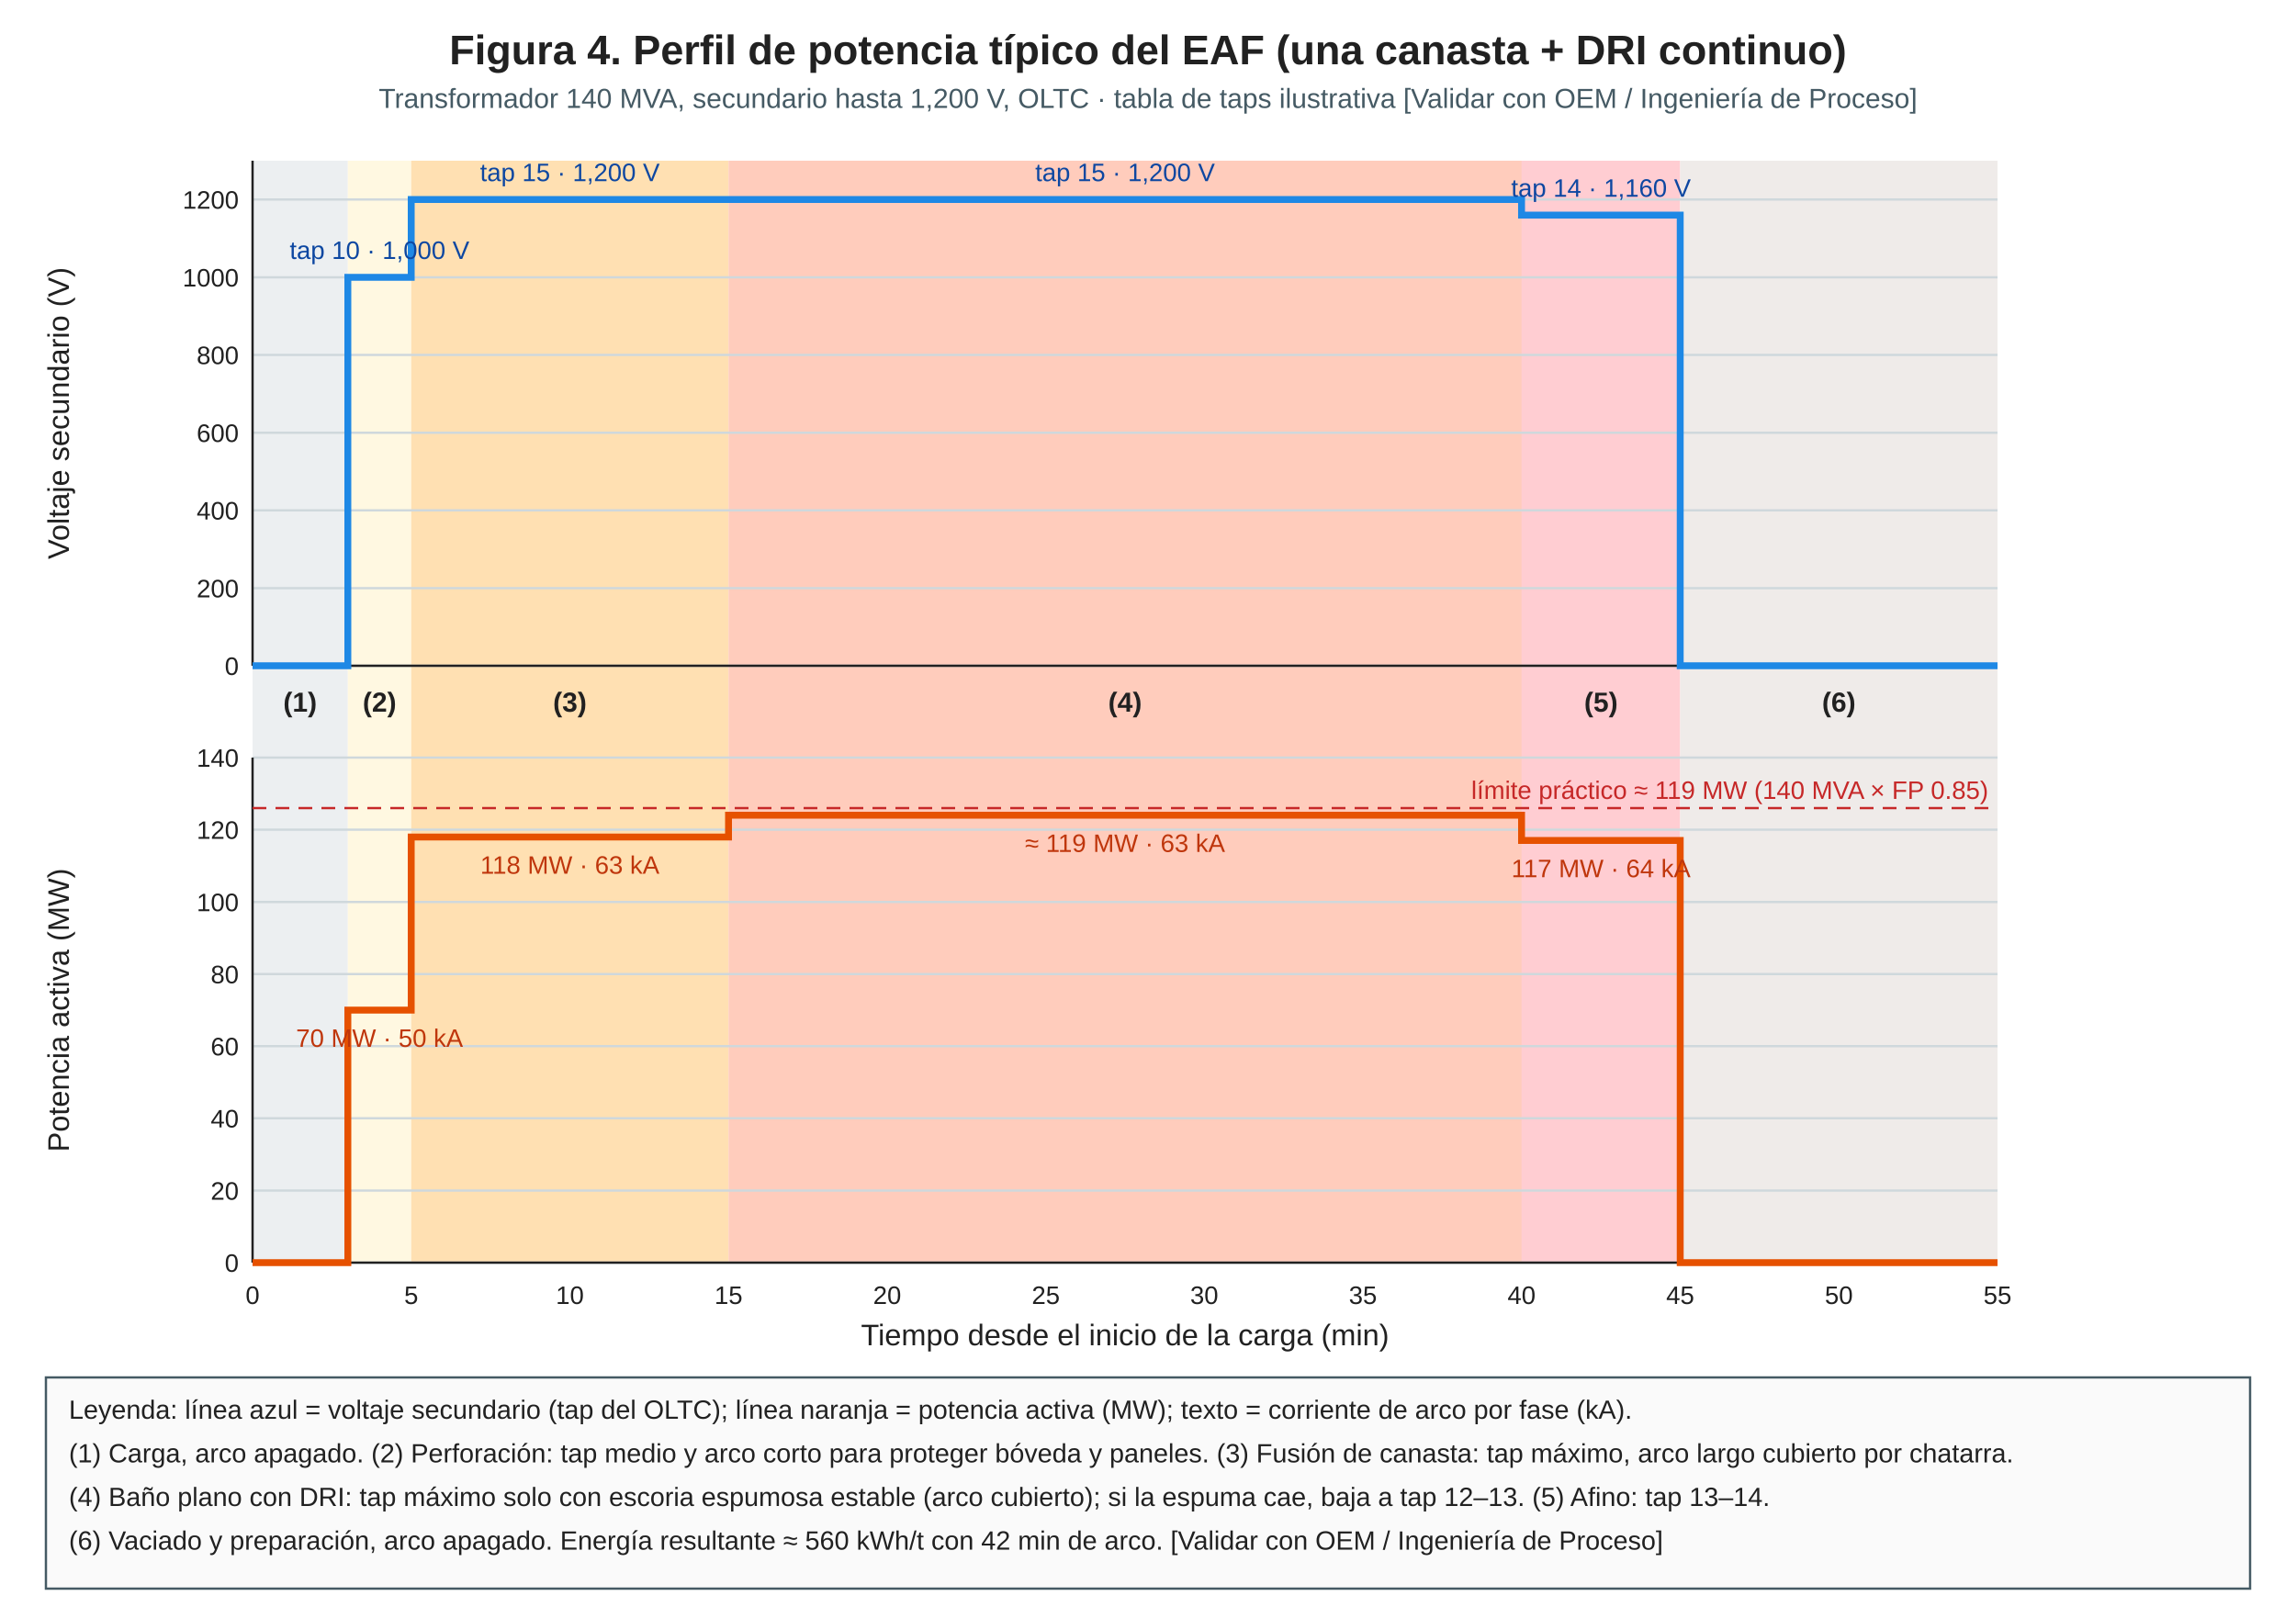
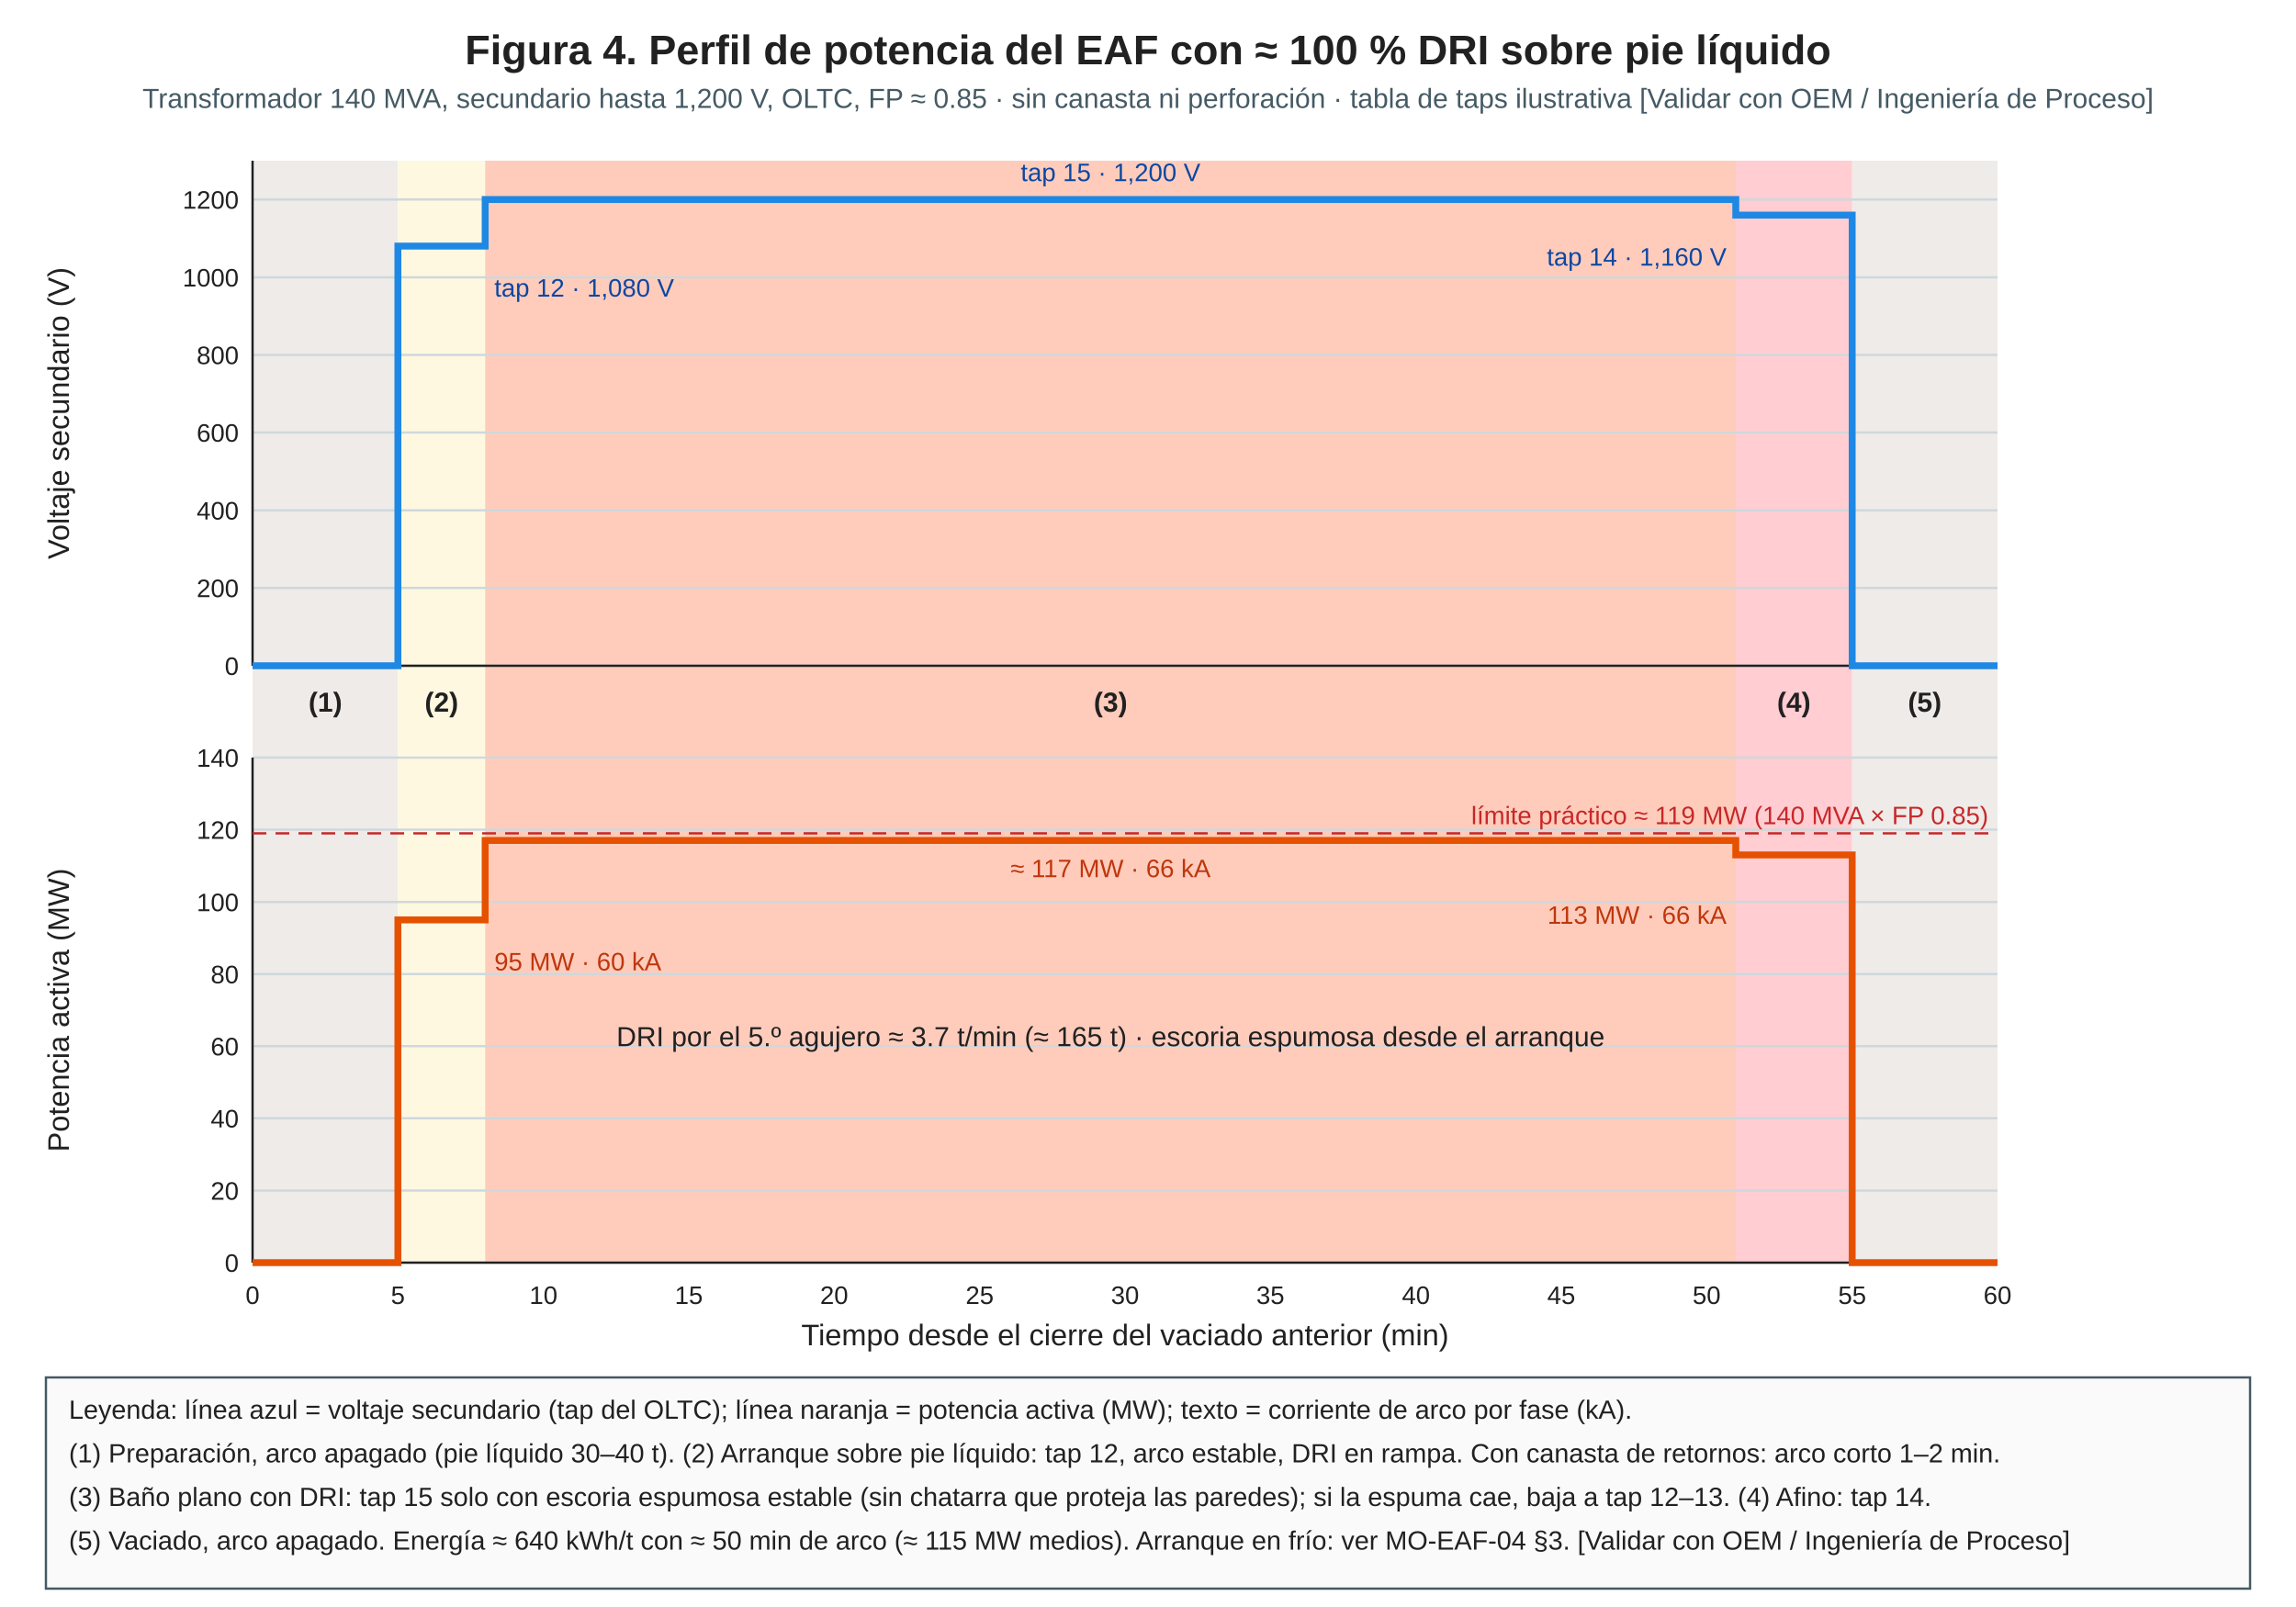
<svg xmlns="http://www.w3.org/2000/svg" viewBox="0 0 1000 700" width="1000" height="700" font-family="Arial, Helvetica, sans-serif" font-size="13">
  <rect width="100%" height="100%" fill="#ffffff" />
-   <text x="500" y="28" text-anchor="middle" font-size="18" font-weight="bold" fill="#212121">Figura 4. Perfil de potencia típico del EAF (una canasta + DRI continuo)</text>
-   <text x="500" y="47" text-anchor="middle" font-size="12" fill="#455A64">Transformador 140 MVA, secundario hasta 1,200 V, OLTC · tabla de taps ilustrativa [Validar con OEM / Ingeniería de Proceso]</text>
-   <rect x="110.0" y="70" width="41.5" height="480" fill="#ECEFF1" />
-   <text x="130.7" y="310" text-anchor="middle" font-size="12" font-weight="bold" fill="#212121">(1)</text>
-   <rect x="151.5" y="70" width="27.6" height="480" fill="#FFF8E1" />
-   <text x="165.3" y="310" text-anchor="middle" font-size="12" font-weight="bold" fill="#212121">(2)</text>
-   <rect x="179.1" y="70" width="138.2" height="480" fill="#FFE0B2" />
-   <text x="248.2" y="310" text-anchor="middle" font-size="12" font-weight="bold" fill="#212121">(3)</text>
-   <rect x="317.3" y="70" width="345.5" height="480" fill="#FFCCBC" />
-   <text x="490.0" y="310" text-anchor="middle" font-size="12" font-weight="bold" fill="#212121">(4)</text>
-   <rect x="662.7" y="70" width="69.1" height="480" fill="#FFCDD2" />
-   <text x="697.3" y="310" text-anchor="middle" font-size="12" font-weight="bold" fill="#212121">(5)</text>
-   <rect x="731.8" y="70" width="138.2" height="480" fill="#EFEBE9" />
-   <text x="800.9" y="310" text-anchor="middle" font-size="12" font-weight="bold" fill="#212121">(6)</text>
+   <text x="500" y="28" text-anchor="middle" font-size="18" font-weight="bold" fill="#212121">Figura 4. Perfil de potencia del EAF con ≈ 100 % DRI sobre pie líquido</text>
+   <text x="500" y="47" text-anchor="middle" font-size="12" fill="#455A64">Transformador 140 MVA, secundario hasta 1,200 V, OLTC, FP ≈ 0.85 · sin canasta ni perforación · tabla de taps ilustrativa [Validar con OEM / Ingeniería de Proceso]</text>
+   <rect x="110.0" y="70" width="63.3" height="480" fill="#EFEBE9" />
+   <text x="141.7" y="310" text-anchor="middle" font-size="12" font-weight="bold" fill="#212121">(1)</text>
+   <rect x="173.3" y="70" width="38.0" height="480" fill="#FFF8E1" />
+   <text x="192.3" y="310" text-anchor="middle" font-size="12" font-weight="bold" fill="#212121">(2)</text>
+   <rect x="211.3" y="70" width="544.7" height="480" fill="#FFCCBC" />
+   <text x="483.7" y="310" text-anchor="middle" font-size="12" font-weight="bold" fill="#212121">(3)</text>
+   <rect x="756.0" y="70" width="50.7" height="480" fill="#FFCDD2" />
+   <text x="781.3" y="310" text-anchor="middle" font-size="12" font-weight="bold" fill="#212121">(4)</text>
+   <rect x="806.7" y="70" width="63.3" height="480" fill="#EFEBE9" />
+   <text x="838.3" y="310" text-anchor="middle" font-size="12" font-weight="bold" fill="#212121">(5)</text>
  <line x1="110" y1="290.0" x2="870" y2="290.0" stroke="#CFD8DC" />
  <text x="104" y="294.0" text-anchor="end" font-size="11" fill="#212121">0</text>
-   <line x1="110" y1="256.2" x2="870" y2="256.2" stroke="#CFD8DC" />
-   <text x="104" y="260.2" text-anchor="end" font-size="11" fill="#212121">200</text>
+   <line x1="110" y1="256.1" x2="870" y2="256.1" stroke="#CFD8DC" />
+   <text x="104" y="260.1" text-anchor="end" font-size="11" fill="#212121">200</text>
  <line x1="110" y1="222.3" x2="870" y2="222.3" stroke="#CFD8DC" />
  <text x="104" y="226.3" text-anchor="end" font-size="11" fill="#212121">400</text>
-   <line x1="110" y1="188.5" x2="870" y2="188.5" stroke="#CFD8DC" />
-   <text x="104" y="192.5" text-anchor="end" font-size="11" fill="#212121">600</text>
+   <line x1="110" y1="188.4" x2="870" y2="188.4" stroke="#CFD8DC" />
+   <text x="104" y="192.4" text-anchor="end" font-size="11" fill="#212121">600</text>
  <line x1="110" y1="154.6" x2="870" y2="154.6" stroke="#CFD8DC" />
  <text x="104" y="158.6" text-anchor="end" font-size="11" fill="#212121">800</text>
  <line x1="110" y1="120.8" x2="870" y2="120.8" stroke="#CFD8DC" />
  <text x="104" y="124.8" text-anchor="end" font-size="11" fill="#212121">1000</text>
  <line x1="110" y1="86.9" x2="870" y2="86.9" stroke="#CFD8DC" />
  <text x="104" y="90.9" text-anchor="end" font-size="11" fill="#212121">1200</text>
  <line x1="110" y1="550.0" x2="870" y2="550.0" stroke="#CFD8DC" />
  <text x="104" y="554.0" text-anchor="end" font-size="11" fill="#212121">0</text>
  <line x1="110" y1="518.6" x2="870" y2="518.6" stroke="#CFD8DC" />
  <text x="104" y="522.6" text-anchor="end" font-size="11" fill="#212121">20</text>
  <line x1="110" y1="487.1" x2="870" y2="487.1" stroke="#CFD8DC" />
  <text x="104" y="491.1" text-anchor="end" font-size="11" fill="#212121">40</text>
  <line x1="110" y1="455.7" x2="870" y2="455.7" stroke="#CFD8DC" />
  <text x="104" y="459.7" text-anchor="end" font-size="11" fill="#212121">60</text>
  <line x1="110" y1="424.3" x2="870" y2="424.3" stroke="#CFD8DC" />
  <text x="104" y="428.3" text-anchor="end" font-size="11" fill="#212121">80</text>
  <line x1="110" y1="392.9" x2="870" y2="392.9" stroke="#CFD8DC" />
  <text x="104" y="396.9" text-anchor="end" font-size="11" fill="#212121">100</text>
  <line x1="110" y1="361.4" x2="870" y2="361.4" stroke="#CFD8DC" />
  <text x="104" y="365.4" text-anchor="end" font-size="11" fill="#212121">120</text>
  <line x1="110" y1="330.0" x2="870" y2="330.0" stroke="#CFD8DC" />
  <text x="104" y="334.0" text-anchor="end" font-size="11" fill="#212121">140</text>
  <line x1="110" y1="70" x2="110" y2="290" stroke="#212121" />
  <line x1="110" y1="290" x2="870" y2="290" stroke="#212121" />
  <line x1="110" y1="330" x2="110" y2="550" stroke="#212121" />
  <line x1="110" y1="550" x2="870" y2="550" stroke="#212121" />
  <text x="30" y="180" transform="rotate(-90 30 180)" text-anchor="middle" fill="#212121">Voltaje secundario (V)</text>
  <text x="30" y="440" transform="rotate(-90 30 440)" text-anchor="middle" fill="#212121">Potencia activa (MW)</text>
  <text x="110.0" y="568" text-anchor="middle" font-size="11" fill="#212121">0</text>
-   <text x="179.1" y="568" text-anchor="middle" font-size="11" fill="#212121">5</text>
-   <text x="248.2" y="568" text-anchor="middle" font-size="11" fill="#212121">10</text>
-   <text x="317.3" y="568" text-anchor="middle" font-size="11" fill="#212121">15</text>
-   <text x="386.4" y="568" text-anchor="middle" font-size="11" fill="#212121">20</text>
-   <text x="455.5" y="568" text-anchor="middle" font-size="11" fill="#212121">25</text>
-   <text x="524.5" y="568" text-anchor="middle" font-size="11" fill="#212121">30</text>
-   <text x="593.6" y="568" text-anchor="middle" font-size="11" fill="#212121">35</text>
-   <text x="662.7" y="568" text-anchor="middle" font-size="11" fill="#212121">40</text>
-   <text x="731.8" y="568" text-anchor="middle" font-size="11" fill="#212121">45</text>
-   <text x="800.9" y="568" text-anchor="middle" font-size="11" fill="#212121">50</text>
-   <text x="870.0" y="568" text-anchor="middle" font-size="11" fill="#212121">55</text>
-   <text x="490" y="586" text-anchor="middle" fill="#212121">Tiempo desde el inicio de la carga (min)</text>
-   <polyline fill="none" stroke="#1E88E5" stroke-width="3" points="110.0,290.0 151.5,290.0 151.5,120.8 179.1,120.8 179.1,86.9 317.3,86.9 317.3,86.9 662.7,86.9 662.7,93.7 731.8,93.7 731.8,290.0 870.0,290.0" />
-   <polyline fill="none" stroke="#E65100" stroke-width="3" points="110.0,550.0 151.5,550.0 151.5,440.0 179.1,440.0 179.1,364.6 317.3,364.6 317.3,355.1 662.7,355.1 662.7,366.1 731.8,366.1 731.8,550.0 870.0,550.0" />
-   <line x1="110" y1="352.0" x2="870" y2="352.0" stroke="#C62828" stroke-dasharray="6,4" />
-   <text x="866" y="348.0" text-anchor="end" font-size="11" fill="#C62828">límite práctico ≈ 119 MW (140 MVA × FP 0.85)</text>
-   <text x="165.3" y="112.8" text-anchor="middle" font-size="11" fill="#0D47A1">tap 10 · 1,000 V</text>
-   <text x="165.3" y="456.0" text-anchor="middle" font-size="11" fill="#BF360C">70 MW · 50 kA</text>
-   <text x="248.2" y="78.9" text-anchor="middle" font-size="11" fill="#0D47A1">tap 15 · 1,200 V</text>
-   <text x="248.2" y="380.6" text-anchor="middle" font-size="11" fill="#BF360C">118 MW · 63 kA</text>
-   <text x="490.0" y="78.9" text-anchor="middle" font-size="11" fill="#0D47A1">tap 15 · 1,200 V</text>
-   <text x="490.0" y="371.1" text-anchor="middle" font-size="11" fill="#BF360C">≈ 119 MW · 63 kA</text>
-   <text x="697.3" y="85.7" text-anchor="middle" font-size="11" fill="#0D47A1">tap 14 · 1,160 V</text>
-   <text x="697.3" y="382.1" text-anchor="middle" font-size="11" fill="#BF360C">117 MW · 64 kA</text>
+   <text x="173.3" y="568" text-anchor="middle" font-size="11" fill="#212121">5</text>
+   <text x="236.7" y="568" text-anchor="middle" font-size="11" fill="#212121">10</text>
+   <text x="300.0" y="568" text-anchor="middle" font-size="11" fill="#212121">15</text>
+   <text x="363.3" y="568" text-anchor="middle" font-size="11" fill="#212121">20</text>
+   <text x="426.7" y="568" text-anchor="middle" font-size="11" fill="#212121">25</text>
+   <text x="490.0" y="568" text-anchor="middle" font-size="11" fill="#212121">30</text>
+   <text x="553.3" y="568" text-anchor="middle" font-size="11" fill="#212121">35</text>
+   <text x="616.7" y="568" text-anchor="middle" font-size="11" fill="#212121">40</text>
+   <text x="680.0" y="568" text-anchor="middle" font-size="11" fill="#212121">45</text>
+   <text x="743.3" y="568" text-anchor="middle" font-size="11" fill="#212121">50</text>
+   <text x="806.7" y="568" text-anchor="middle" font-size="11" fill="#212121">55</text>
+   <text x="870.0" y="568" text-anchor="middle" font-size="11" fill="#212121">60</text>
+   <text x="490" y="586" text-anchor="middle" fill="#212121">Tiempo desde el cierre del vaciado anterior (min)</text>
+   <polyline fill="none" stroke="#1E88E5" stroke-width="3" points="110.0,290.0 173.3,290.0 173.3,107.2 211.3,107.2 211.3,86.9 756.0,86.9 756.0,93.7 806.7,93.7 806.7,290.0 870.0,290.0" />
+   <polyline fill="none" stroke="#E65100" stroke-width="3" points="110.0,550.0 173.3,550.0 173.3,400.7 211.3,400.7 211.3,366.1 756.0,366.1 756.0,372.4 806.7,372.4 806.7,550.0 870.0,550.0" />
+   <line x1="110" y1="363.0" x2="870" y2="363.0" stroke="#C62828" stroke-dasharray="6,4" />
+   <text x="866" y="359.0" text-anchor="end" font-size="11" fill="#C62828">límite práctico ≈ 119 MW (140 MVA × FP 0.85)</text>
+   <text x="215.3" y="129.2" font-size="11" fill="#0D47A1">tap 12 · 1,080 V</text>
+   <text x="215.3" y="422.7" font-size="11" fill="#BF360C">95 MW · 60 kA</text>
+   <text x="483.7" y="78.9" text-anchor="middle" font-size="11" fill="#0D47A1">tap 15 · 1,200 V</text>
+   <text x="483.7" y="382.1" text-anchor="middle" font-size="11" fill="#BF360C">≈ 117 MW · 66 kA</text>
+   <text x="752.0" y="115.7" text-anchor="end" font-size="11" fill="#0D47A1">tap 14 · 1,160 V</text>
+   <text x="752.0" y="402.4" text-anchor="end" font-size="11" fill="#BF360C">113 MW · 66 kA</text>
+   <text x="483.7" y="455.7" text-anchor="middle" font-size="12" fill="#212121">DRI por el 5.º agujero ≈ 3.7 t/min (≈ 165 t) · escoria espumosa desde el arranque</text>
  <rect x="20" y="600" width="960" height="92" fill="#FAFAFA" stroke="#455A64" />
  <text x="30" y="618" font-size="11.5" fill="#212121">Leyenda: línea azul = voltaje secundario (tap del OLTC); línea naranja = potencia activa (MW); texto = corriente de arco por fase (kA).</text>
-   <text x="30" y="637" font-size="11.5" fill="#212121">(1) Carga, arco apagado. (2) Perforación: tap medio y arco corto para proteger bóveda y paneles. (3) Fusión de canasta: tap máximo, arco largo cubierto por chatarra.</text>
-   <text x="30" y="656" font-size="11.5" fill="#212121">(4) Baño plano con DRI: tap máximo solo con escoria espumosa estable (arco cubierto); si la espuma cae, baja a tap 12–13. (5) Afino: tap 13–14.</text>
-   <text x="30" y="675" font-size="11.5" fill="#212121">(6) Vaciado y preparación, arco apagado. Energía resultante ≈ 560 kWh/t con 42 min de arco. [Validar con OEM / Ingeniería de Proceso]</text>
+   <text x="30" y="637" font-size="11.5" fill="#212121">(1) Preparación, arco apagado (pie líquido 30–40 t). (2) Arranque sobre pie líquido: tap 12, arco estable, DRI en rampa. Con canasta de retornos: arco corto 1–2 min.</text>
+   <text x="30" y="656" font-size="11.5" fill="#212121">(3) Baño plano con DRI: tap 15 solo con escoria espumosa estable (sin chatarra que proteja las paredes); si la espuma cae, baja a tap 12–13. (4) Afino: tap 14.</text>
+   <text x="30" y="675" font-size="11.5" fill="#212121">(5) Vaciado, arco apagado. Energía ≈ 640 kWh/t con ≈ 50 min de arco (≈ 115 MW medios). Arranque en frío: ver MO-EAF-04 §3. [Validar con OEM / Ingeniería de Proceso]</text>
</svg>
